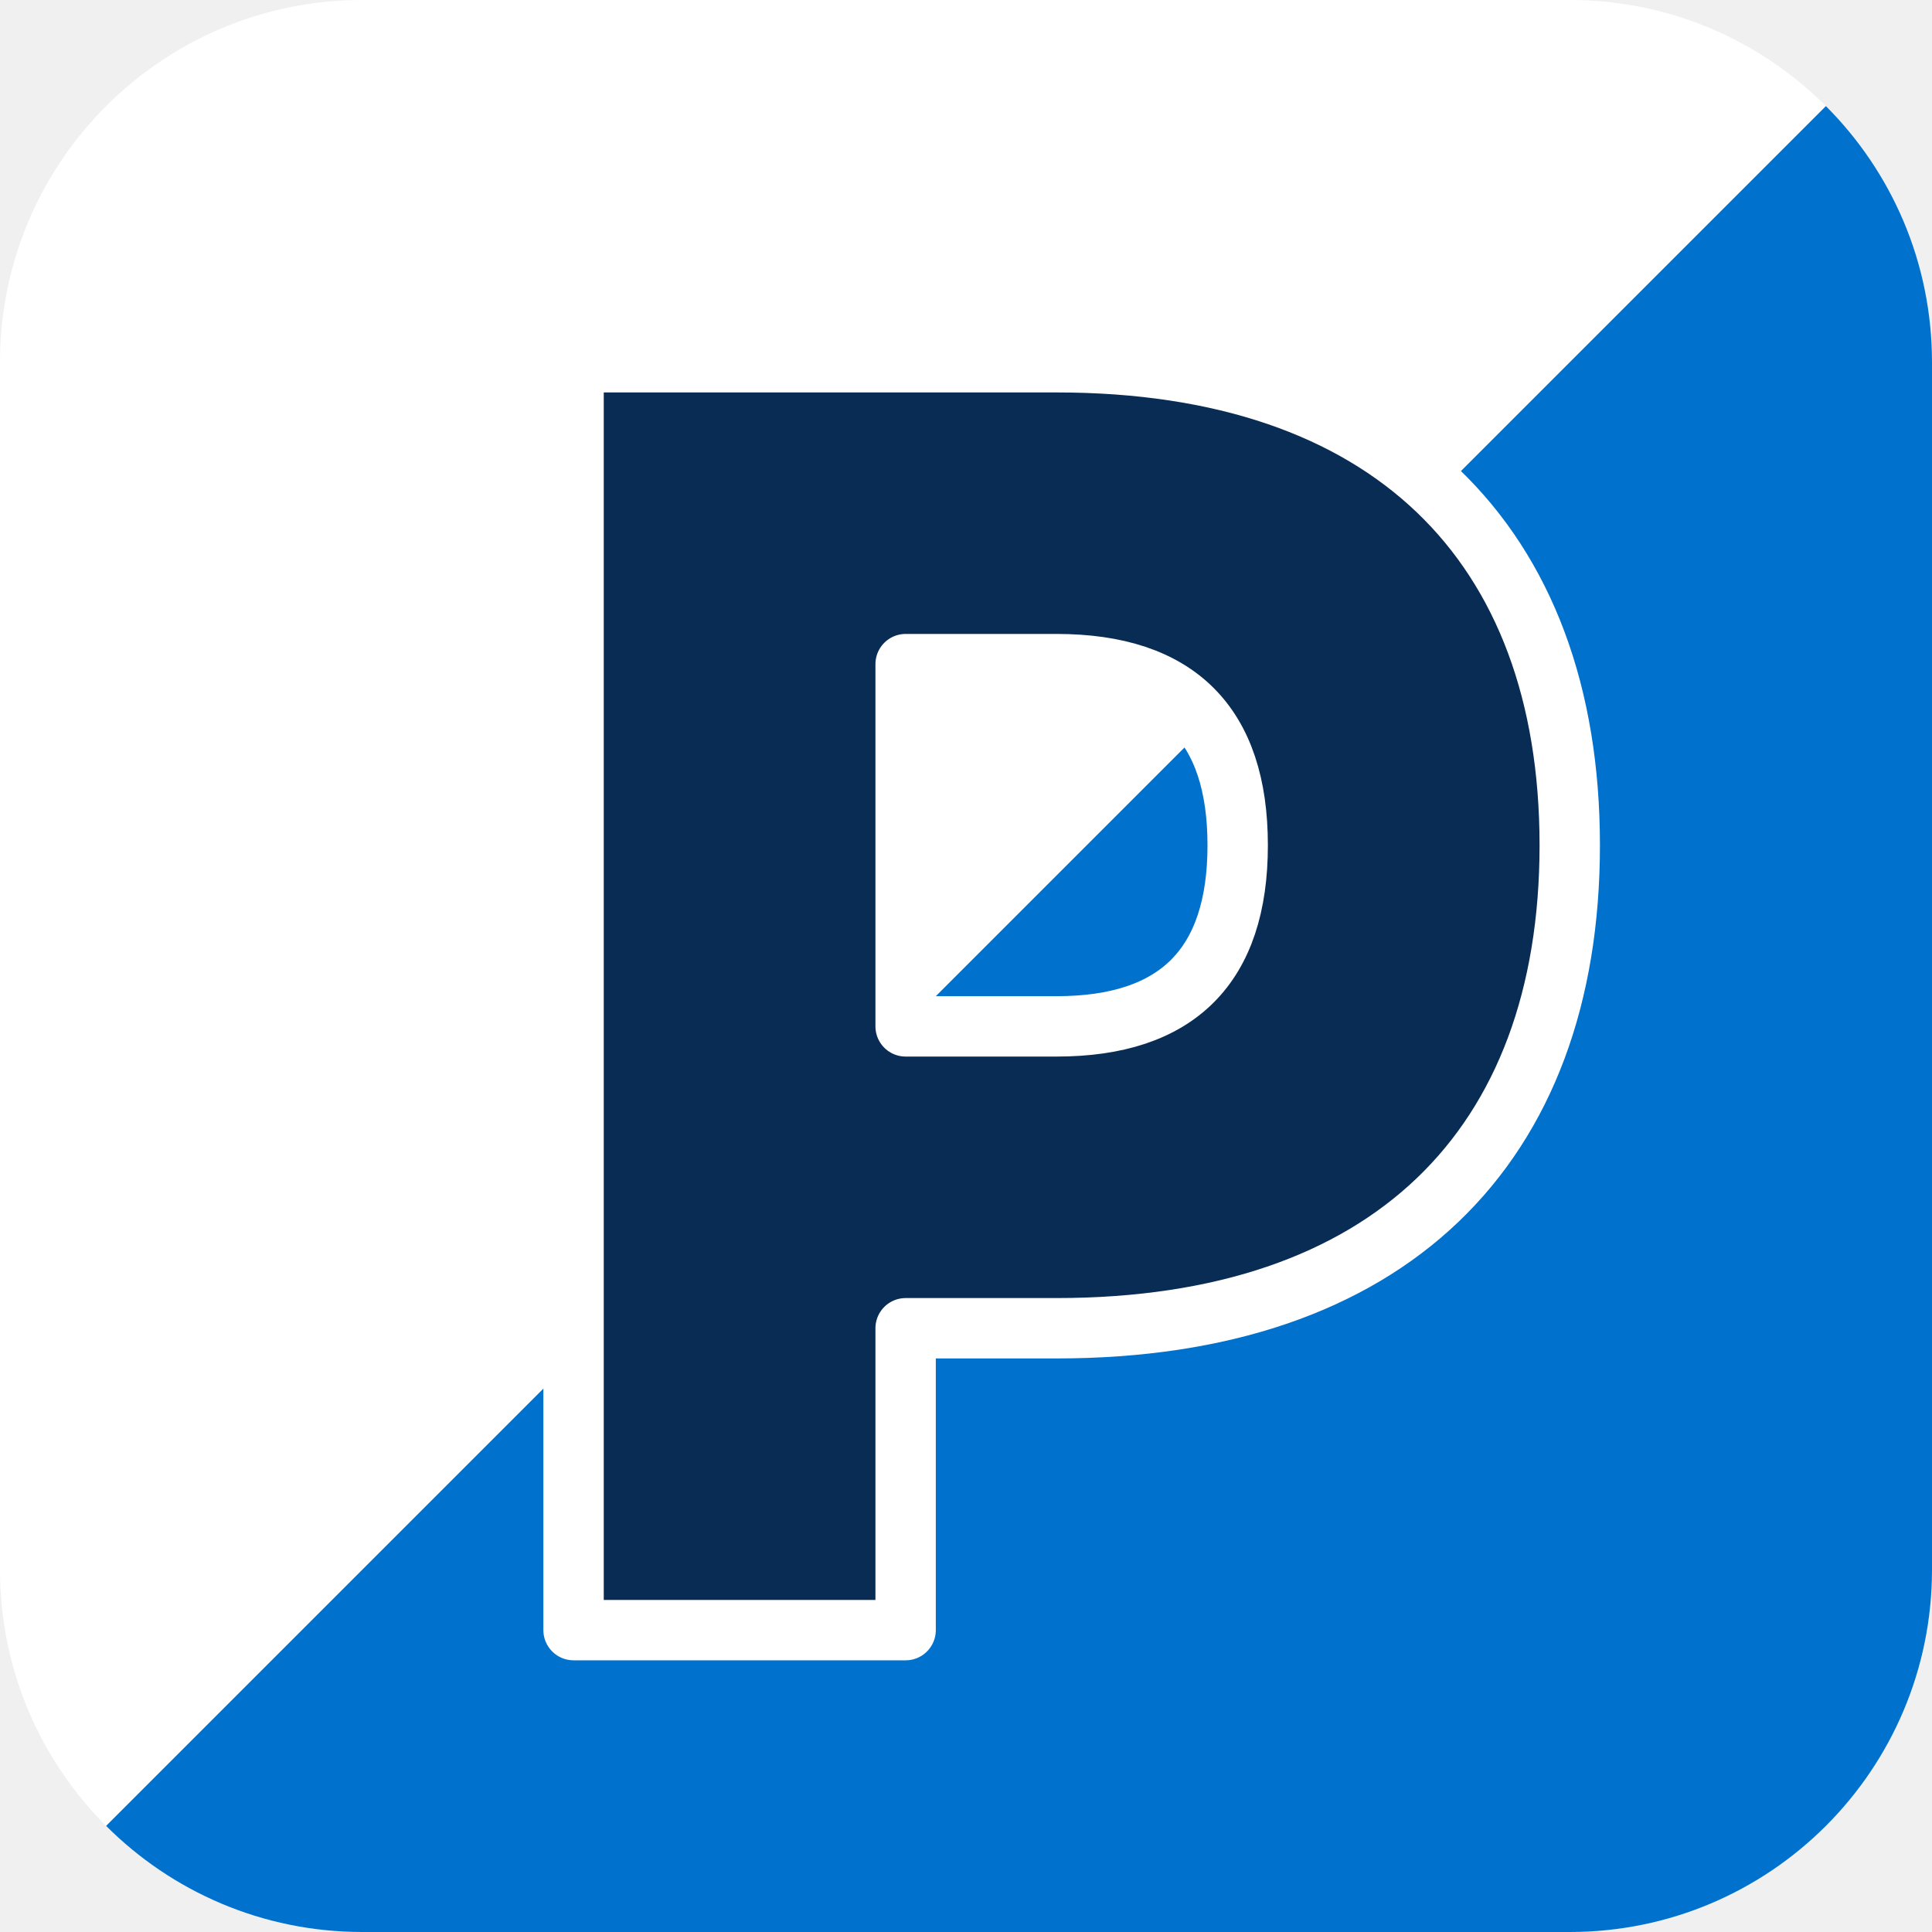
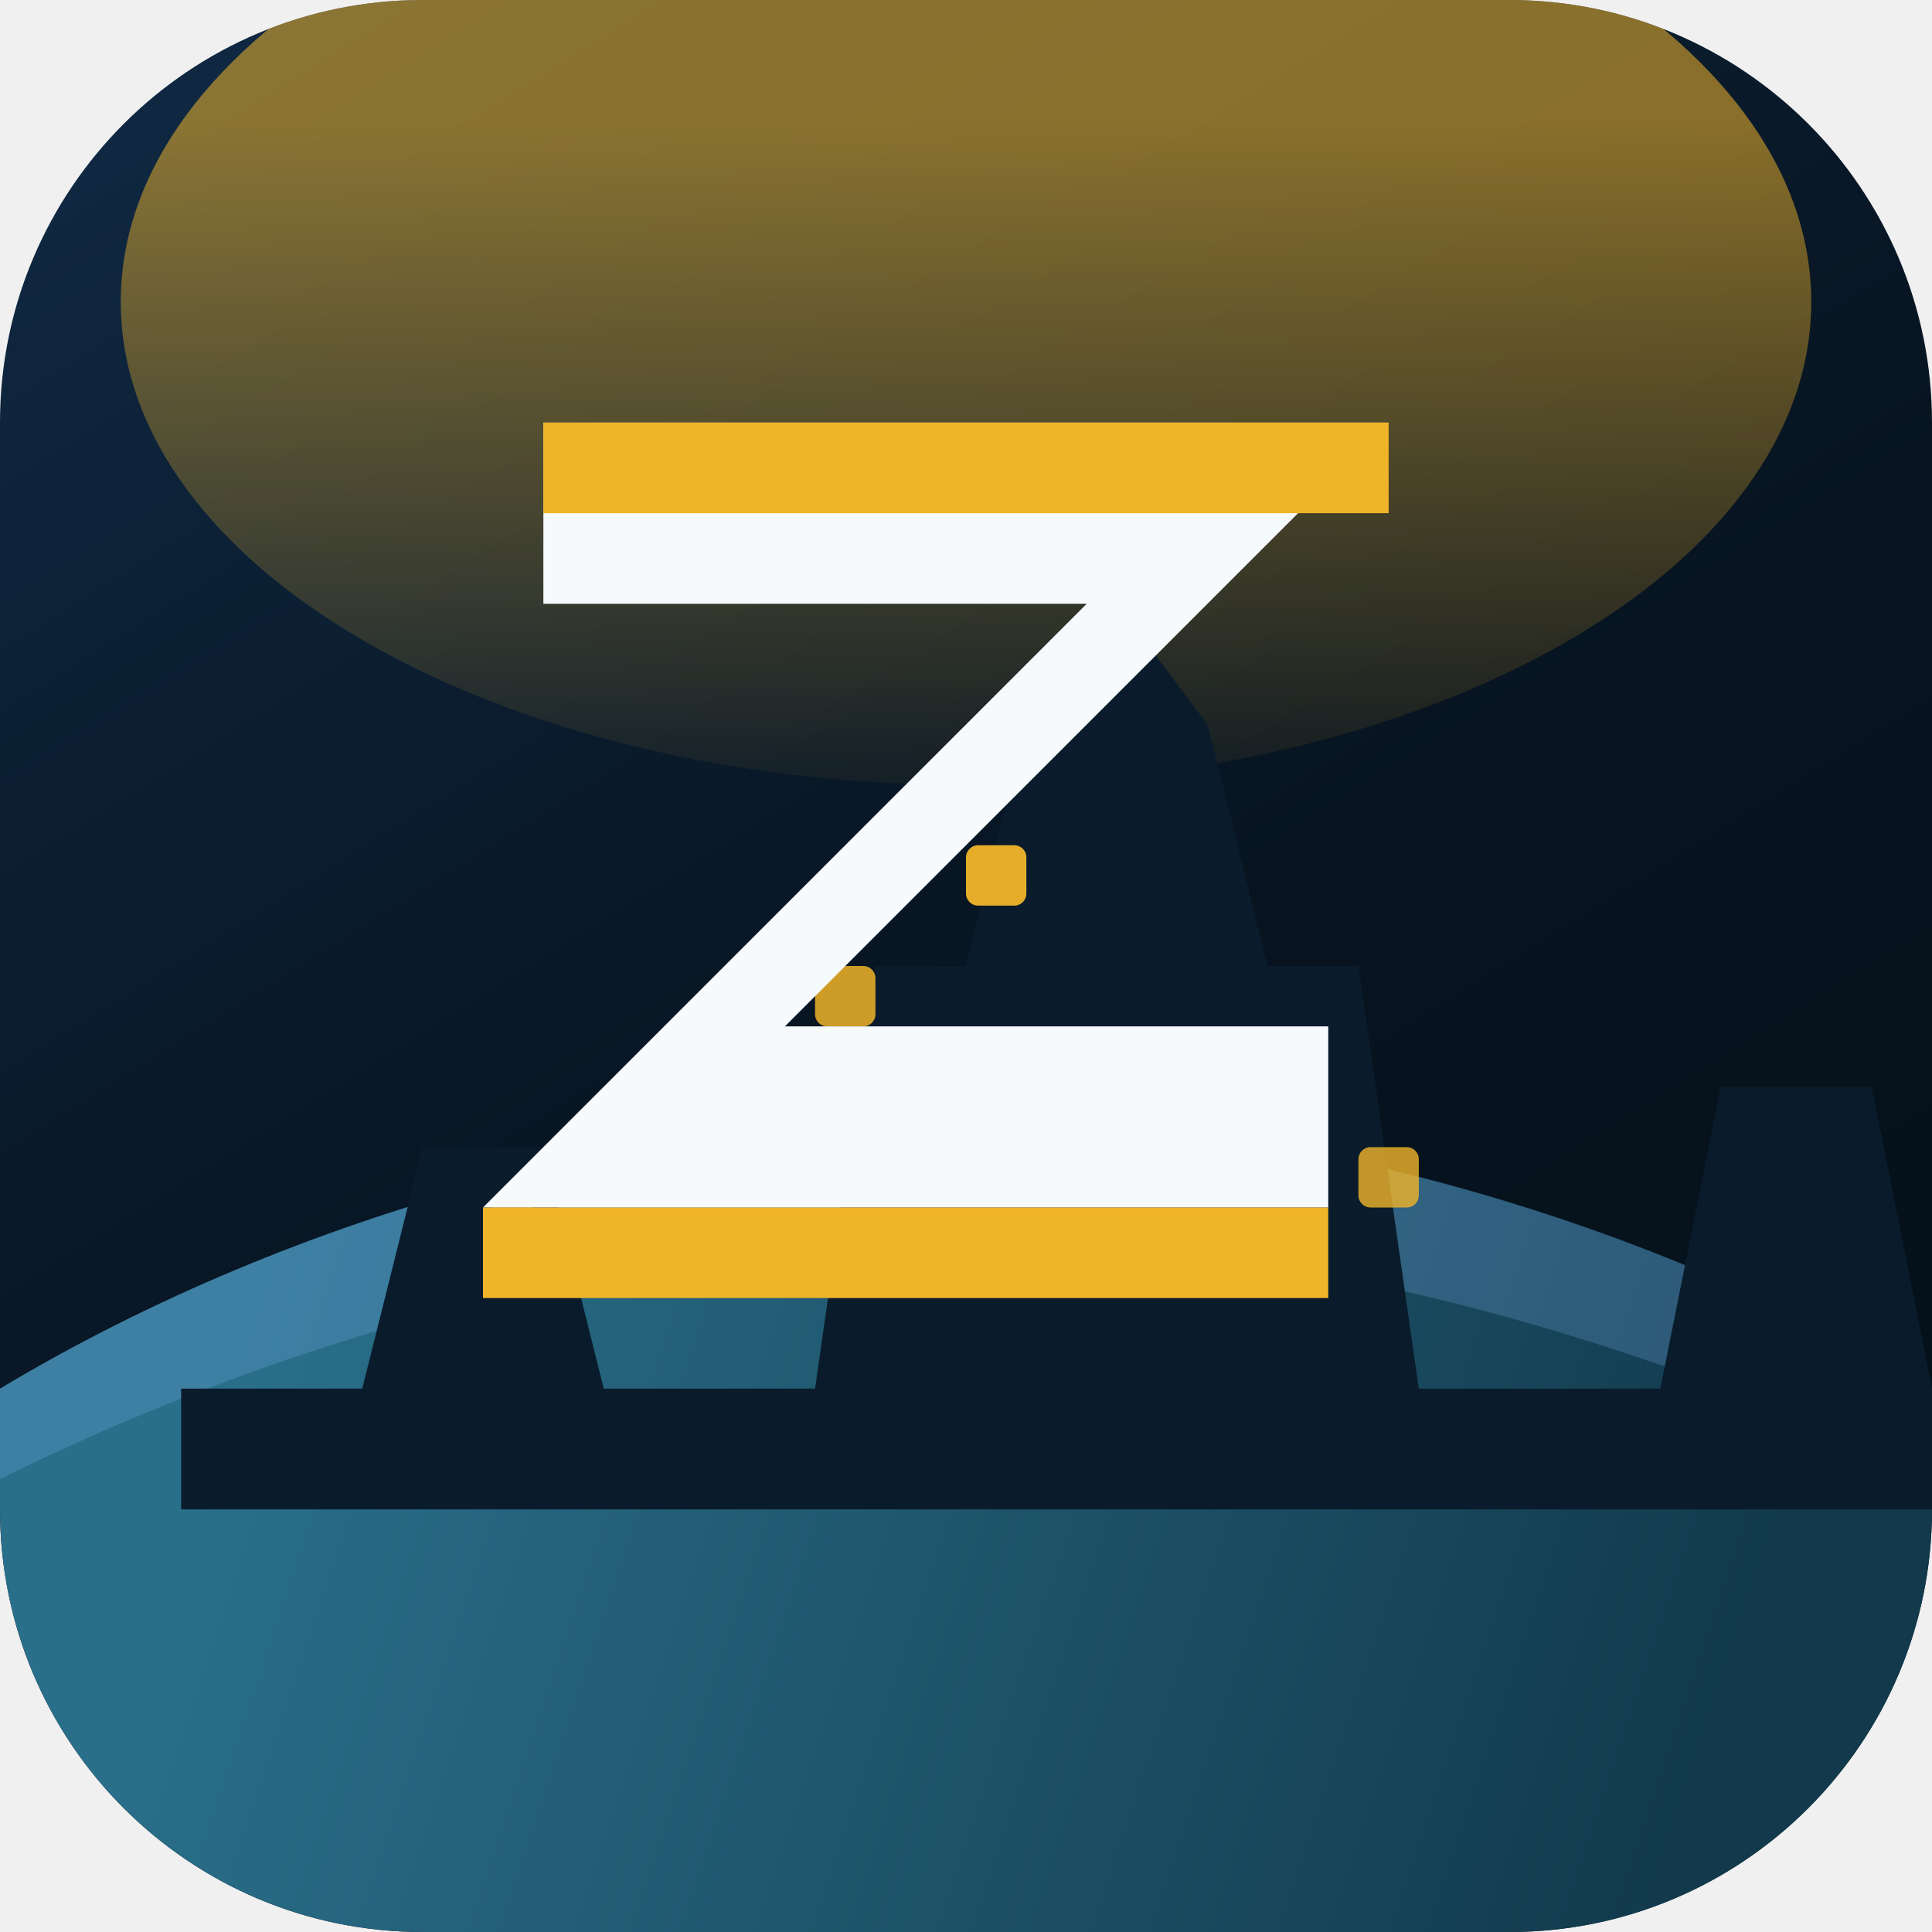
- <svg xmlns="http://www.w3.org/2000/svg" viewBox="0 0 64 64">
+ <svg xmlns="http://www.w3.org/2000/svg" viewBox="0 0 64 64" role="img" aria-label="Züri City">
  <defs>
+     <linearGradient id="night" x1="12" y1="0" x2="52" y2="64" gradientUnits="userSpaceOnUse">
+       <stop offset="0" stop-color="#0f2740" />
+       <stop offset="0.55" stop-color="#07131f" />
+       <stop offset="1" stop-color="#041018" />
+     </linearGradient>
+     <linearGradient id="dawn" x1="32" y1="4" x2="32" y2="28" gradientUnits="userSpaceOnUse">
+       <stop offset="0" stop-color="#f0b429" stop-opacity="0.55" />
+       <stop offset="1" stop-color="#f0b429" stop-opacity="0" />
+     </linearGradient>
+     <linearGradient id="lake" x1="8" y1="44" x2="56" y2="60" gradientUnits="userSpaceOnUse">
+       <stop offset="0" stop-color="#2a6f8a" />
+       <stop offset="1" stop-color="#123a4c" />
+     </linearGradient>
    <clipPath id="badge">
-       <rect width="64" height="64" rx="12" />
+       <rect width="64" height="64" rx="14" />
    </clipPath>
  </defs>
  <g clip-path="url(#badge)">
-     <path fill="#fff" d="M0 0h64v64H0z" />
-     <path fill="#0072ce" d="M64 0v64H0z" />
-     <path fill="#092c54" stroke="#fff" stroke-width="2" stroke-linejoin="round" fill-rule="evenodd" d="M19 12h16c11 0 17 6 17 16s-6 16-17 16h-5v10H19V12zm11 10v12h5c4 0 6-2 6-6s-2-6-6-6h-5z" />
+     <rect width="64" height="64" fill="url(#night)" />
+     <ellipse cx="32" cy="10" rx="28" ry="16" fill="url(#dawn)" />
+     <path fill="url(#lake)" d="M0 46c10-6 22-9 32-9s22 3 32 9v18H0V46z" />
+     <path fill="#87baff" fill-opacity="0.22" d="M0 46c10-6 22-9 32-9s22 3 32 9v3c-10-5-22-8-32-8s-22 3-32 8v-3z" />
+     <path fill="#0a1c2c" d="M6 46h6l2-8h4l2 8h7l2-14h3l2-8 3-4 3 4 2 8h3l2 14h8l2-10h5l2 10h7v4H6v-4z" />
+     <g fill="#f0b429">
+       <rect x="16" y="40" width="2" height="2" rx="0.4" opacity="0.9" />
+       <rect x="27" y="32" width="2" height="2" rx="0.4" opacity="0.85" />
+       <rect x="32" y="28" width="2" height="2" rx="0.4" opacity="0.95" />
+       <rect x="45" y="38" width="2" height="2" rx="0.4" opacity="0.8" />
+     </g>
+     <path fill="#f7fafc" d="M18 14h28l-20 20h18v6H16l20-20H18v-6z" />
+     <path fill="#f0b429" d="M18 14h28v3H18zM16 40h28v3H16z" />
  </g>
</svg>
